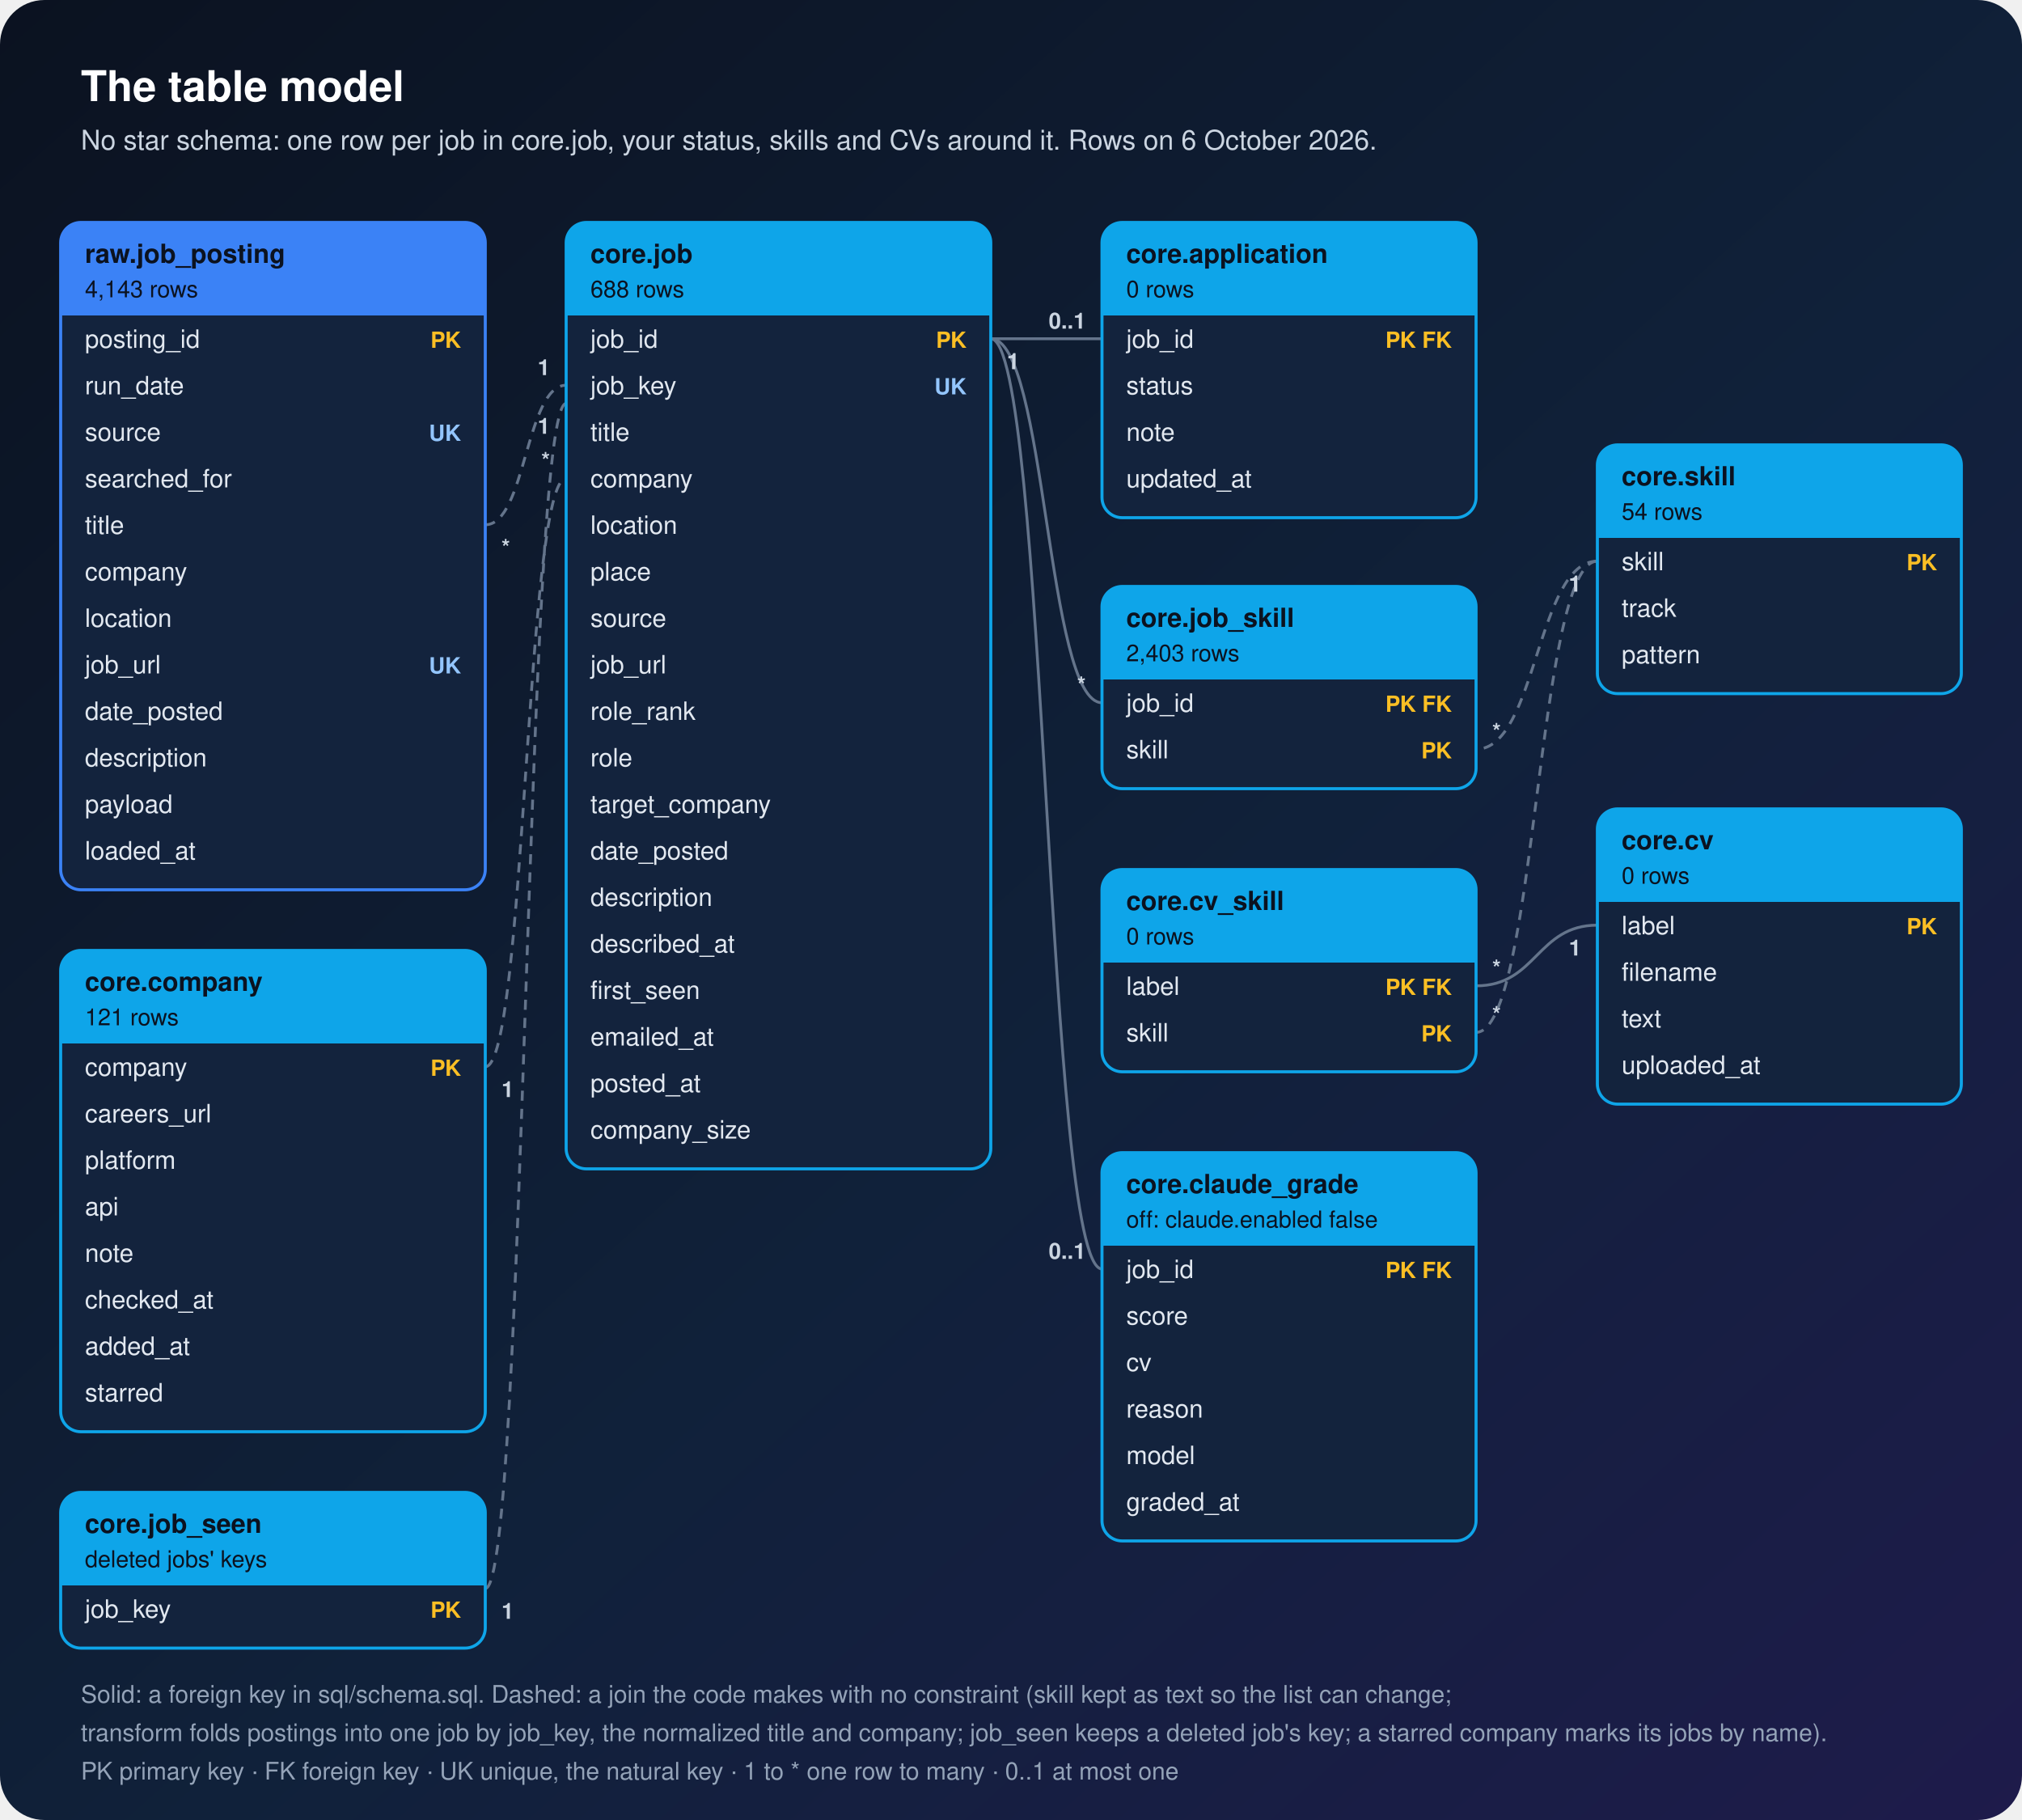
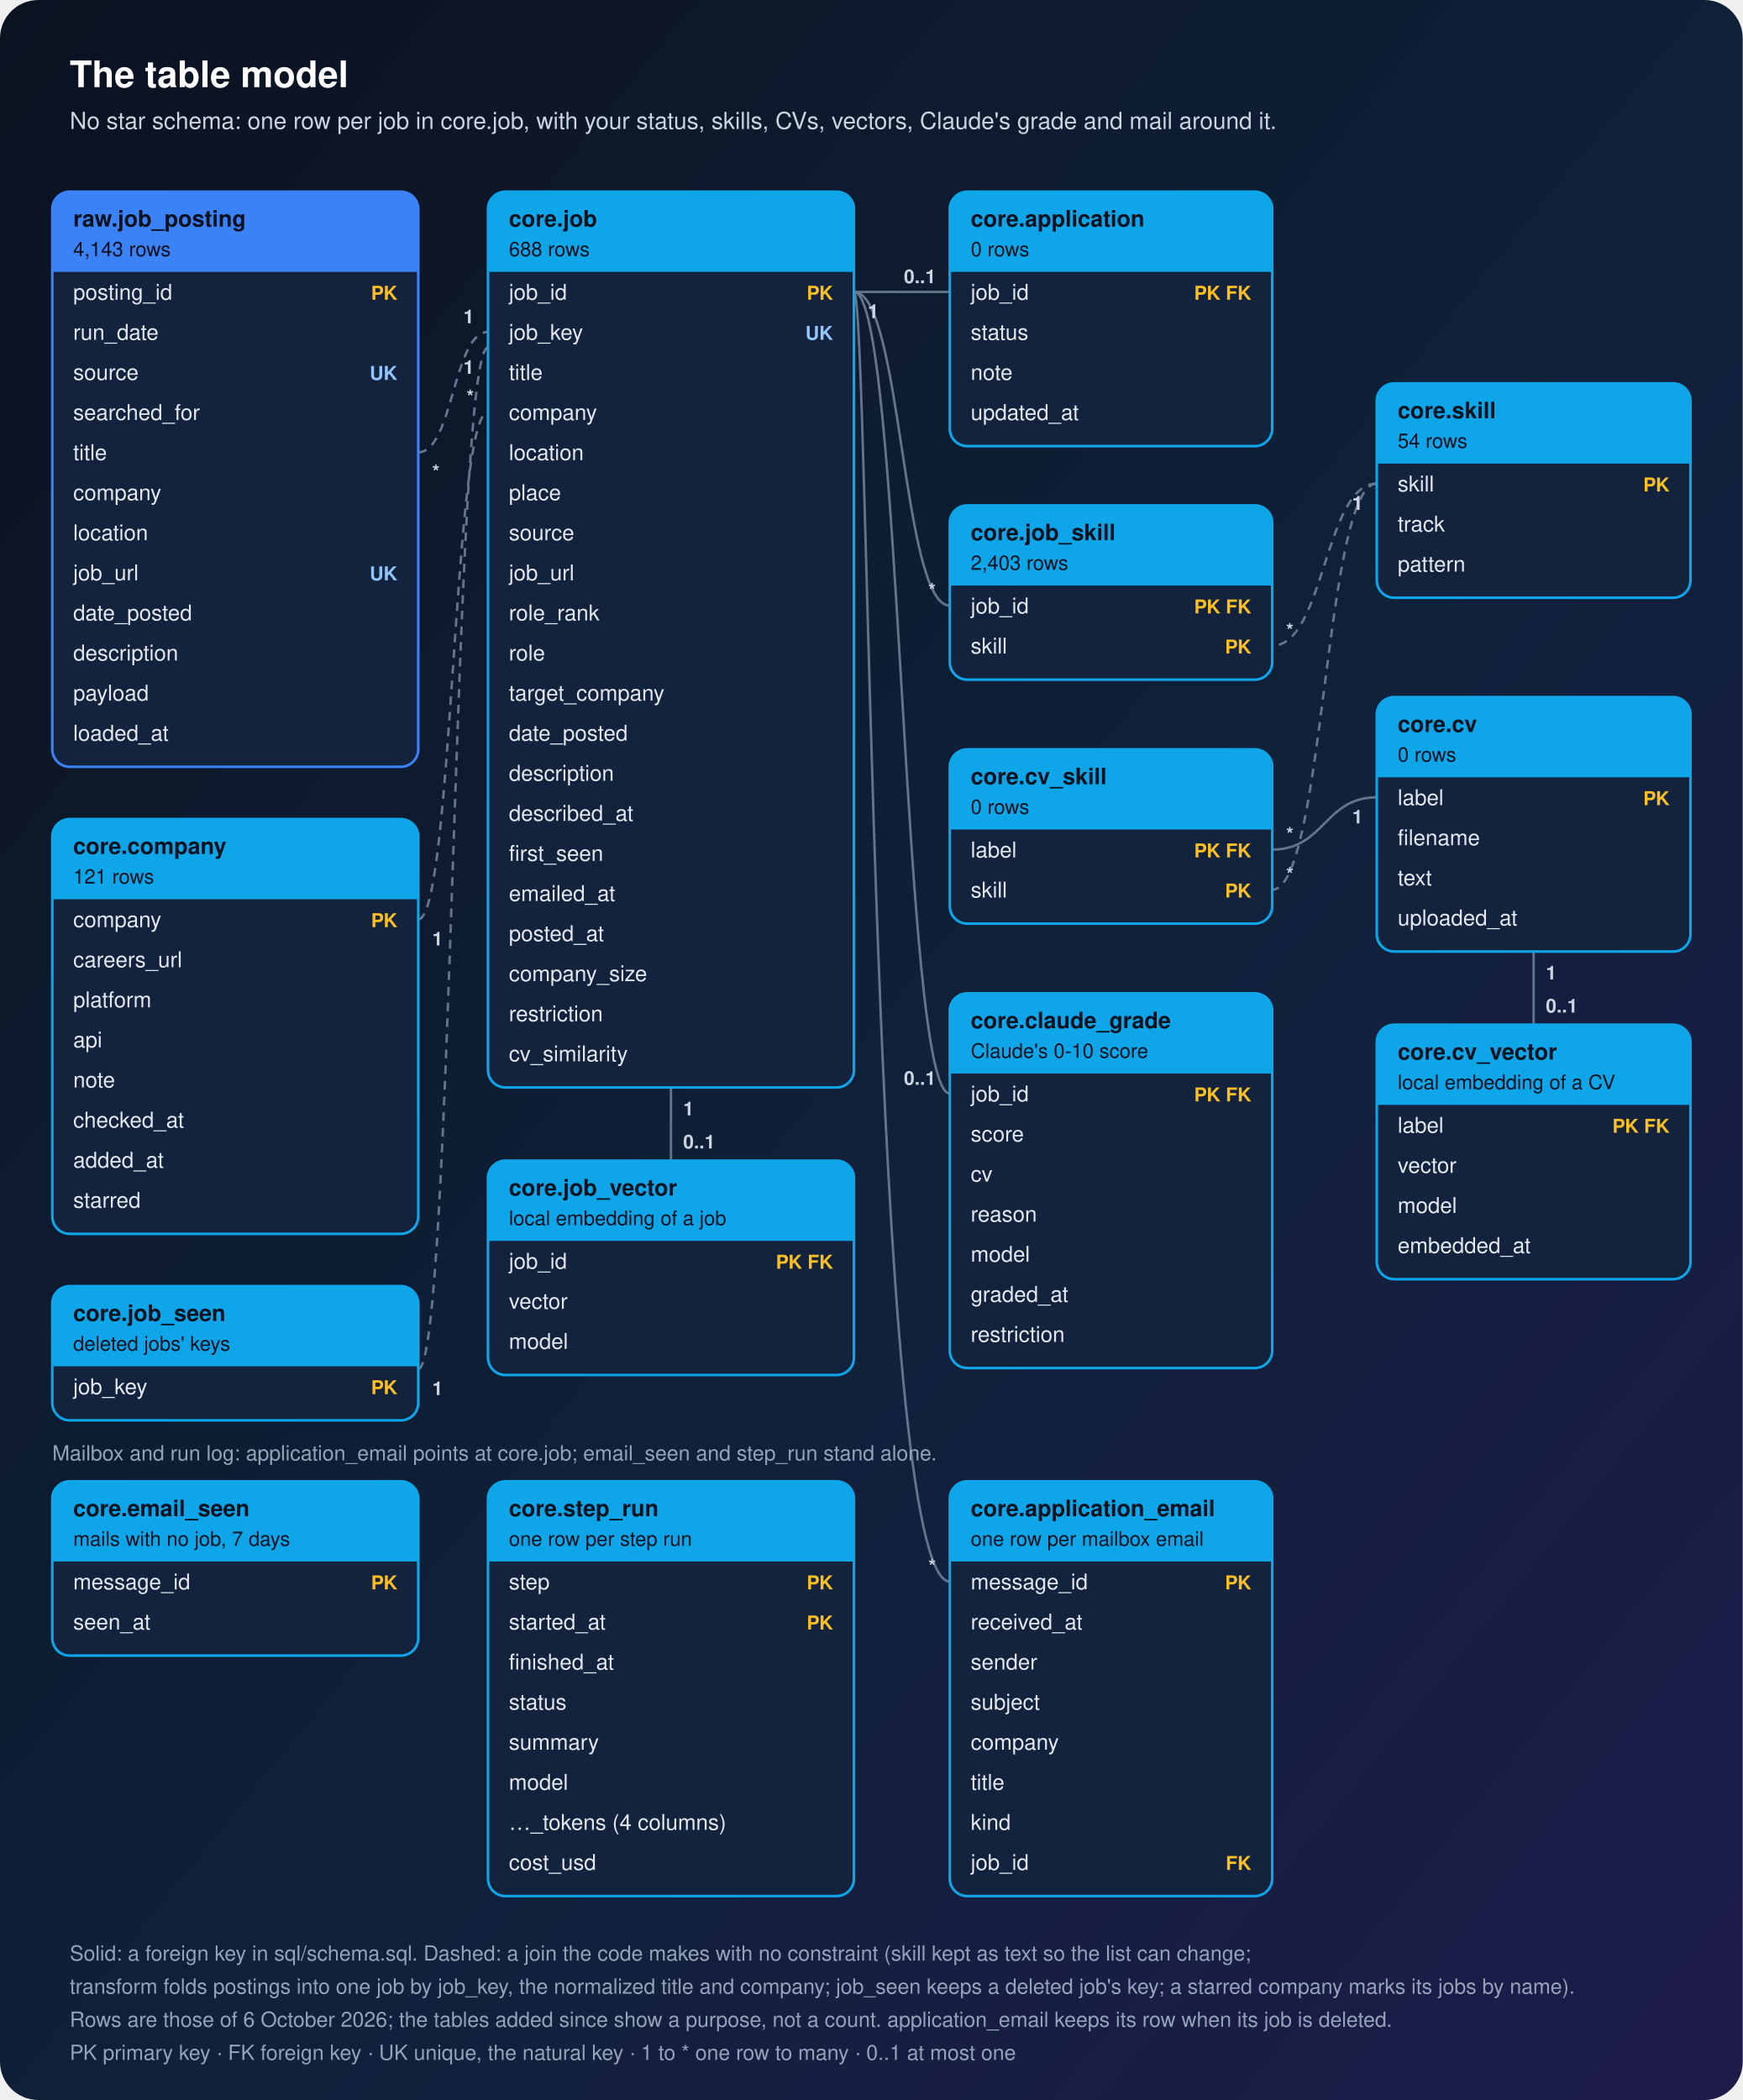
- <svg xmlns="http://www.w3.org/2000/svg" viewBox="0 0 1000 900" width="1000" height="900" role="img" aria-label="The table model, rows on 6 October 2026. core.job (688 rows, one per job, key job_id, natural key job_key, the normalized title and company, with posted_at and company_size) has one core.application row at most (0 rows) and one core.claude_grade row at most (Claude grading, off) and many core.job_skill rows (2,403), each naming a skill of core.skill (54). core.cv (0) has many core.cv_skill rows (0). raw.job_posting (4,143 rows, one per source and link) folds into core.job by job_key in transform, and core.company (121) marks a job's company by name. core.job_seen keeps the job_key of each deleted job, so it is never stored again. core.job_seen and core.claude_grade have no row count here. Solid lines are foreign keys; dashed lines are joins the code makes without a constraint.">
+ <svg xmlns="http://www.w3.org/2000/svg" viewBox="0 0 1000 1205" width="1000" height="1205" role="img" aria-label="The table model, rows on 6 October 2026. core.job (688 rows, one per job, key job_id, natural key job_key, the normalized title and company, with posted_at, company_size, restriction and cv_similarity) has one core.application row at most (0 rows), one core.claude_grade row at most (Claude's 0-10 score, the CV to send, a reason and any restriction), one core.job_vector row at most (its local embedding) and many core.job_skill rows (2,403), each naming a skill of core.skill (54). core.cv (0) has many core.cv_skill rows (0) and one core.cv_vector row at most. core.application_email has one row per mailbox email, keyed by message_id, and points at a core.job when it names one; the row stays if the job is deleted. raw.job_posting (4,143 rows, one per source and link) folds into core.job by job_key in transform, and core.company (121) marks a job's company by name. core.job_seen keeps the job_key of each deleted job, so it is never stored again; core.email_seen keeps the Message-ID of each email with no job for 7 days; core.step_run has one row per step per run, keyed by step and start time, with its status, summary, Claude tokens and exact dollars. The tables added since 6 October have no row count here, nor has core.job_seen. Solid lines are foreign keys; dashed lines are joins the code makes without a constraint.">
  <defs>
    <linearGradient id="bg" x1="0" y1="0" x2="1" y2="1">
      <stop offset="0" stop-color="#0B1220" />
      <stop offset="0.55" stop-color="#10213A" />
      <stop offset="1" stop-color="#1E1B4B" />
    </linearGradient>
    <marker id="arrow" viewBox="0 0 10 10" refX="9" refY="5" markerWidth="6" markerHeight="6" orient="auto">
      <path d="M0 0 L10 5 L0 10 Z" fill="#64748B" />
    </marker>
    <marker id="amber" viewBox="0 0 10 10" refX="9" refY="5" markerWidth="6" markerHeight="6" orient="auto">
      <path d="M0 0 L10 5 L0 10 Z" fill="#F59E0B" />
    </marker>
  </defs>
  <style>
    text { font-family: "Segoe UI", -apple-system, Helvetica, Arial, sans-serif; }
    .title { font-size: 21px; font-weight: 700; fill: #FFFFFF; }
    .sub { font-size: 13.5px; fill: #CBD5E1; }
    .layer { font-size: 14px; font-weight: 700; fill: #0B1220; }
    .where { font-size: 12px; fill: #94A3B8; }
    .name { font-size: 13px; fill: #F1F5F9; }
    .small { font-size: 12.5px; fill: #F1F5F9; }
    .count { font-size: 11.5px; fill: #94A3B8; }
    .col { font-size: 12.5px; fill: #E2E8F0; }
    .key { font-size: 11px; font-weight: 700; }
    .task { font-size: 12px; font-weight: 700; fill: #0B1220; }
    .edge { fill: none; stroke: #64748B; stroke-width: 1.4; }
  </style>
-   <rect width="1000" height="900" rx="22" fill="url(#bg)" />
+   <rect width="1000" height="1205" rx="22" fill="url(#bg)" />
  <text x="40" y="50" class="title">The table model</text>
-   <text x="40" y="74" class="sub">No star schema: one row per job in core.job, your status, skills and CVs around it. Rows on 6 October 2026.</text>
+   <text x="40" y="74" class="sub">No star schema: one row per job in core.job, with your status, skills, CVs, vectors, Claude's grade and mail around it.</text>
  <path d="M490 167.5 C517.5 167.5 517.5 167.5 545 167.5" class="edge" stroke="#94A3B8" />
  <text x="498" y="182.5" class="key" fill="#CBD5E1" text-anchor="start">1</text>
  <text x="537" y="162.5" class="key" fill="#CBD5E1" text-anchor="end">0..1</text>
  <path d="M490 167.5 C517.5 167.5 517.5 347.5 545 347.5" class="edge" stroke="#94A3B8" />
  <text x="498" y="182.5" class="key" fill="#CBD5E1" text-anchor="start">1</text>
  <text x="537" y="342.5" class="key" fill="#CBD5E1" text-anchor="end">*</text>
  <path d="M790 457.5 C760.0 457.5 760.0 487.5 730 487.5" class="edge" stroke="#94A3B8" />
  <text x="782" y="472.5" class="key" fill="#CBD5E1" text-anchor="end">1</text>
  <text x="738" y="482.5" class="key" fill="#CBD5E1" text-anchor="start">*</text>
  <path d="M790 277.5 C760.0 277.5 760.0 370.5 730 370.5" class="edge" stroke="#94A3B8" stroke-dasharray="5 4" />
  <text x="782" y="292.5" class="key" fill="#CBD5E1" text-anchor="end">1</text>
  <text x="738" y="365.5" class="key" fill="#CBD5E1" text-anchor="start">*</text>
  <path d="M790 277.5 C760.0 277.5 760.0 510.5 730 510.5" class="edge" stroke="#94A3B8" stroke-dasharray="5 4" />
  <text x="782" y="292.5" class="key" fill="#CBD5E1" text-anchor="end">1</text>
  <text x="738" y="505.5" class="key" fill="#CBD5E1" text-anchor="start">*</text>
  <path d="M240 259.5 C260.0 259.5 260.0 190.5 280 190.5" class="edge" stroke="#94A3B8" stroke-dasharray="5 4" />
  <text x="248" y="274.5" class="key" fill="#CBD5E1" text-anchor="start">*</text>
  <text x="272" y="185.5" class="key" fill="#CBD5E1" text-anchor="end">1</text>
  <path d="M240 527.5 C260.0 527.5 260.0 236.5 280 236.5" class="edge" stroke="#94A3B8" stroke-dasharray="5 4" />
  <text x="248" y="542.5" class="key" fill="#CBD5E1" text-anchor="start">1</text>
  <text x="272" y="231.5" class="key" fill="#CBD5E1" text-anchor="end">*</text>
  <path d="M490 167.5 C517.5 167.5 517.5 627.5 545 627.5" class="edge" stroke="#94A3B8" />
  <text x="537" y="622.5" class="key" fill="#CBD5E1" text-anchor="end">0..1</text>
  <path d="M240 785.5 C260.0 785.5 260.0 199.5 280 199.5" class="edge" stroke="#94A3B8" stroke-dasharray="5 4" />
  <text x="248" y="800.5" class="key" fill="#CBD5E1" text-anchor="start">1</text>
  <text x="272" y="214.5" class="key" fill="#CBD5E1" text-anchor="end">1</text>
+   <path d="M385 624 L385 666" class="edge" stroke="#94A3B8" />
+   <text x="392" y="640" class="key" fill="#CBD5E1" text-anchor="start">1</text>
+   <text x="392" y="659" class="key" fill="#CBD5E1" text-anchor="start">0..1</text>
+   <path d="M880 546 L880 588" class="edge" stroke="#94A3B8" />
+   <text x="887" y="562" class="key" fill="#CBD5E1" text-anchor="start">1</text>
+   <text x="887" y="581" class="key" fill="#CBD5E1" text-anchor="start">0..1</text>
+   <path d="M490 167.5 C499 167.5 499 907.5 545 907.5" class="edge" stroke="#94A3B8" />
+   <text x="537" y="902.5" class="key" fill="#CBD5E1" text-anchor="end">*</text>
  <rect x="30" y="110" width="210" height="330" rx="10" fill="#13233D" stroke="#3B82F6" stroke-width="1.5" />
  <path d="M30 120 a10 10 0 0 1 10 -10 h190 a10 10 0 0 1 10 10 v36 h-210 Z" fill="#3B82F6" />
  <text x="42" y="130" class="name" font-weight="700" style="fill:#0B1220">raw.job_posting</text>
  <text x="42" y="147" class="count" style="fill:#0B1220">4,143 rows</text>
  <text x="42" y="172" class="col">posting_id</text>
  <text x="228" y="172" class="key" fill="#FBBF24" text-anchor="end">PK</text>
  <text x="42" y="195" class="col">run_date</text>
  <text x="42" y="218" class="col">source</text>
  <text x="228" y="218" class="key" fill="#93C5FD" text-anchor="end">UK</text>
  <text x="42" y="241" class="col">searched_for</text>
  <text x="42" y="264" class="col">title</text>
  <text x="42" y="287" class="col">company</text>
  <text x="42" y="310" class="col">location</text>
  <text x="42" y="333" class="col">job_url</text>
  <text x="228" y="333" class="key" fill="#93C5FD" text-anchor="end">UK</text>
  <text x="42" y="356" class="col">date_posted</text>
  <text x="42" y="379" class="col">description</text>
  <text x="42" y="402" class="col">payload</text>
  <text x="42" y="425" class="col">loaded_at</text>
  <rect x="30" y="470" width="210" height="238" rx="10" fill="#13233D" stroke="#0EA5E9" stroke-width="1.5" />
  <path d="M30 480 a10 10 0 0 1 10 -10 h190 a10 10 0 0 1 10 10 v36 h-210 Z" fill="#0EA5E9" />
  <text x="42" y="490" class="name" font-weight="700" style="fill:#0B1220">core.company</text>
  <text x="42" y="507" class="count" style="fill:#0B1220">121 rows</text>
  <text x="42" y="532" class="col">company</text>
  <text x="228" y="532" class="key" fill="#FBBF24" text-anchor="end">PK</text>
  <text x="42" y="555" class="col">careers_url</text>
  <text x="42" y="578" class="col">platform</text>
  <text x="42" y="601" class="col">api</text>
  <text x="42" y="624" class="col">note</text>
  <text x="42" y="647" class="col">checked_at</text>
  <text x="42" y="670" class="col">added_at</text>
  <text x="42" y="693" class="col">starred</text>
-   <rect x="280" y="110" width="210" height="468" rx="10" fill="#13233D" stroke="#0EA5E9" stroke-width="1.5" />
+   <rect x="280" y="110" width="210" height="514" rx="10" fill="#13233D" stroke="#0EA5E9" stroke-width="1.5" />
  <path d="M280 120 a10 10 0 0 1 10 -10 h190 a10 10 0 0 1 10 10 v36 h-210 Z" fill="#0EA5E9" />
  <text x="292" y="130" class="name" font-weight="700" style="fill:#0B1220">core.job</text>
  <text x="292" y="147" class="count" style="fill:#0B1220">688 rows</text>
  <text x="292" y="172" class="col">job_id</text>
  <text x="478" y="172" class="key" fill="#FBBF24" text-anchor="end">PK</text>
  <text x="292" y="195" class="col">job_key</text>
  <text x="478" y="195" class="key" fill="#93C5FD" text-anchor="end">UK</text>
  <text x="292" y="218" class="col">title</text>
  <text x="292" y="241" class="col">company</text>
  <text x="292" y="264" class="col">location</text>
  <text x="292" y="287" class="col">place</text>
  <text x="292" y="310" class="col">source</text>
  <text x="292" y="333" class="col">job_url</text>
  <text x="292" y="356" class="col">role_rank</text>
  <text x="292" y="379" class="col">role</text>
  <text x="292" y="402" class="col">target_company</text>
  <text x="292" y="425" class="col">date_posted</text>
  <text x="292" y="448" class="col">description</text>
  <text x="292" y="471" class="col">described_at</text>
  <text x="292" y="494" class="col">first_seen</text>
  <text x="292" y="517" class="col">emailed_at</text>
  <text x="292" y="540" class="col">posted_at</text>
  <text x="292" y="563" class="col">company_size</text>
+   <text x="292" y="586" class="col">restriction</text>
+   <text x="292" y="609" class="col">cv_similarity</text>
  <rect x="545" y="110" width="185" height="146" rx="10" fill="#13233D" stroke="#0EA5E9" stroke-width="1.5" />
  <path d="M545 120 a10 10 0 0 1 10 -10 h165 a10 10 0 0 1 10 10 v36 h-185 Z" fill="#0EA5E9" />
  <text x="557" y="130" class="name" font-weight="700" style="fill:#0B1220">core.application</text>
  <text x="557" y="147" class="count" style="fill:#0B1220">0 rows</text>
  <text x="557" y="172" class="col">job_id</text>
  <text x="718" y="172" class="key" fill="#FBBF24" text-anchor="end">PK FK</text>
  <text x="557" y="195" class="col">status</text>
  <text x="557" y="218" class="col">note</text>
  <text x="557" y="241" class="col">updated_at</text>
  <rect x="545" y="290" width="185" height="100" rx="10" fill="#13233D" stroke="#0EA5E9" stroke-width="1.5" />
  <path d="M545 300 a10 10 0 0 1 10 -10 h165 a10 10 0 0 1 10 10 v36 h-185 Z" fill="#0EA5E9" />
  <text x="557" y="310" class="name" font-weight="700" style="fill:#0B1220">core.job_skill</text>
  <text x="557" y="327" class="count" style="fill:#0B1220">2,403 rows</text>
  <text x="557" y="352" class="col">job_id</text>
  <text x="718" y="352" class="key" fill="#FBBF24" text-anchor="end">PK FK</text>
  <text x="557" y="375" class="col">skill</text>
  <text x="718" y="375" class="key" fill="#FBBF24" text-anchor="end">PK</text>
  <rect x="545" y="430" width="185" height="100" rx="10" fill="#13233D" stroke="#0EA5E9" stroke-width="1.5" />
  <path d="M545 440 a10 10 0 0 1 10 -10 h165 a10 10 0 0 1 10 10 v36 h-185 Z" fill="#0EA5E9" />
  <text x="557" y="450" class="name" font-weight="700" style="fill:#0B1220">core.cv_skill</text>
  <text x="557" y="467" class="count" style="fill:#0B1220">0 rows</text>
  <text x="557" y="492" class="col">label</text>
  <text x="718" y="492" class="key" fill="#FBBF24" text-anchor="end">PK FK</text>
  <text x="557" y="515" class="col">skill</text>
  <text x="718" y="515" class="key" fill="#FBBF24" text-anchor="end">PK</text>
  <rect x="790" y="220" width="180" height="123" rx="10" fill="#13233D" stroke="#0EA5E9" stroke-width="1.5" />
  <path d="M790 230 a10 10 0 0 1 10 -10 h160 a10 10 0 0 1 10 10 v36 h-180 Z" fill="#0EA5E9" />
  <text x="802" y="240" class="name" font-weight="700" style="fill:#0B1220">core.skill</text>
  <text x="802" y="257" class="count" style="fill:#0B1220">54 rows</text>
  <text x="802" y="282" class="col">skill</text>
  <text x="958" y="282" class="key" fill="#FBBF24" text-anchor="end">PK</text>
  <text x="802" y="305" class="col">track</text>
  <text x="802" y="328" class="col">pattern</text>
  <rect x="790" y="400" width="180" height="146" rx="10" fill="#13233D" stroke="#0EA5E9" stroke-width="1.5" />
  <path d="M790 410 a10 10 0 0 1 10 -10 h160 a10 10 0 0 1 10 10 v36 h-180 Z" fill="#0EA5E9" />
  <text x="802" y="420" class="name" font-weight="700" style="fill:#0B1220">core.cv</text>
  <text x="802" y="437" class="count" style="fill:#0B1220">0 rows</text>
  <text x="802" y="462" class="col">label</text>
  <text x="958" y="462" class="key" fill="#FBBF24" text-anchor="end">PK</text>
  <text x="802" y="485" class="col">filename</text>
  <text x="802" y="508" class="col">text</text>
  <text x="802" y="531" class="col">uploaded_at</text>
-   <rect x="545" y="570" width="185" height="192" rx="10" fill="#13233D" stroke="#0EA5E9" stroke-width="1.5" />
+   <rect x="545" y="570" width="185" height="215" rx="10" fill="#13233D" stroke="#0EA5E9" stroke-width="1.5" />
  <path d="M545 580 a10 10 0 0 1 10 -10 h165 a10 10 0 0 1 10 10 v36 h-185 Z" fill="#0EA5E9" />
  <text x="557" y="590" class="name" font-weight="700" style="fill:#0B1220">core.claude_grade</text>
-   <text x="557" y="607" class="count" style="fill:#0B1220">off: claude.enabled false</text>
+   <text x="557" y="607" class="count" style="fill:#0B1220">Claude's 0-10 score</text>
  <text x="557" y="632" class="col">job_id</text>
  <text x="718" y="632" class="key" fill="#FBBF24" text-anchor="end">PK FK</text>
  <text x="557" y="655" class="col">score</text>
  <text x="557" y="678" class="col">cv</text>
  <text x="557" y="701" class="col">reason</text>
  <text x="557" y="724" class="col">model</text>
  <text x="557" y="747" class="col">graded_at</text>
+   <text x="557" y="770" class="col">restriction</text>
  <rect x="30" y="738" width="210" height="77" rx="10" fill="#13233D" stroke="#0EA5E9" stroke-width="1.5" />
  <path d="M30 748 a10 10 0 0 1 10 -10 h190 a10 10 0 0 1 10 10 v36 h-210 Z" fill="#0EA5E9" />
  <text x="42" y="758" class="name" font-weight="700" style="fill:#0B1220">core.job_seen</text>
  <text x="42" y="775" class="count" style="fill:#0B1220">deleted jobs' keys</text>
  <text x="42" y="800" class="col">job_key</text>
  <text x="228" y="800" class="key" fill="#FBBF24" text-anchor="end">PK</text>
-   <text x="40" y="842" class="where">Solid: a foreign key in sql/schema.sql. Dashed: a join the code makes with no constraint (skill kept as text so the list can change;</text>
-   <text x="40" y="861" class="where">transform folds postings into one job by job_key, the normalized title and company; job_seen keeps a deleted job's key; a starred company marks its jobs by name).</text>
-   <text x="40" y="880" class="where">PK primary key · FK foreign key · UK unique, the natural key · 1 to * one row to many · 0..1 at most one</text>
+   <text x="30" y="838" class="where">Mailbox and run log: application_email points at core.job; email_seen and step_run stand alone.</text>
+   <rect x="280" y="666" width="210" height="123" rx="10" fill="#13233D" stroke="#0EA5E9" stroke-width="1.5" />
+   <path d="M280 676 a10 10 0 0 1 10 -10 h190 a10 10 0 0 1 10 10 v36 h-210 Z" fill="#0EA5E9" />
+   <text x="292" y="686" class="name" font-weight="700" style="fill:#0B1220">core.job_vector</text>
+   <text x="292" y="703" class="count" style="fill:#0B1220">local embedding of a job</text>
+   <text x="292" y="728" class="col">job_id</text>
+   <text x="478" y="728" class="key" fill="#FBBF24" text-anchor="end">PK FK</text>
+   <text x="292" y="751" class="col">vector</text>
+   <text x="292" y="774" class="col">model</text>
+   <rect x="790" y="588" width="180" height="146" rx="10" fill="#13233D" stroke="#0EA5E9" stroke-width="1.5" />
+   <path d="M790 598 a10 10 0 0 1 10 -10 h160 a10 10 0 0 1 10 10 v36 h-180 Z" fill="#0EA5E9" />
+   <text x="802" y="608" class="name" font-weight="700" style="fill:#0B1220">core.cv_vector</text>
+   <text x="802" y="625" class="count" style="fill:#0B1220">local embedding of a CV</text>
+   <text x="802" y="650" class="col">label</text>
+   <text x="958" y="650" class="key" fill="#FBBF24" text-anchor="end">PK FK</text>
+   <text x="802" y="673" class="col">vector</text>
+   <text x="802" y="696" class="col">model</text>
+   <text x="802" y="719" class="col">embedded_at</text>
+   <rect x="30" y="850" width="210" height="100" rx="10" fill="#13233D" stroke="#0EA5E9" stroke-width="1.5" />
+   <path d="M30 860 a10 10 0 0 1 10 -10 h190 a10 10 0 0 1 10 10 v36 h-210 Z" fill="#0EA5E9" />
+   <text x="42" y="870" class="name" font-weight="700" style="fill:#0B1220">core.email_seen</text>
+   <text x="42" y="887" class="count" style="fill:#0B1220">mails with no job, 7 days</text>
+   <text x="42" y="912" class="col">message_id</text>
+   <text x="228" y="912" class="key" fill="#FBBF24" text-anchor="end">PK</text>
+   <text x="42" y="935" class="col">seen_at</text>
+   <rect x="280" y="850" width="210" height="238" rx="10" fill="#13233D" stroke="#0EA5E9" stroke-width="1.5" />
+   <path d="M280 860 a10 10 0 0 1 10 -10 h190 a10 10 0 0 1 10 10 v36 h-210 Z" fill="#0EA5E9" />
+   <text x="292" y="870" class="name" font-weight="700" style="fill:#0B1220">core.step_run</text>
+   <text x="292" y="887" class="count" style="fill:#0B1220">one row per step run</text>
+   <text x="292" y="912" class="col">step</text>
+   <text x="478" y="912" class="key" fill="#FBBF24" text-anchor="end">PK</text>
+   <text x="292" y="935" class="col">started_at</text>
+   <text x="478" y="935" class="key" fill="#FBBF24" text-anchor="end">PK</text>
+   <text x="292" y="958" class="col">finished_at</text>
+   <text x="292" y="981" class="col">status</text>
+   <text x="292" y="1004" class="col">summary</text>
+   <text x="292" y="1027" class="col">model</text>
+   <text x="292" y="1050" class="col">…_tokens (4 columns)</text>
+   <text x="292" y="1073" class="col">cost_usd</text>
+   <rect x="545" y="850" width="185" height="238" rx="10" fill="#13233D" stroke="#0EA5E9" stroke-width="1.5" />
+   <path d="M545 860 a10 10 0 0 1 10 -10 h165 a10 10 0 0 1 10 10 v36 h-185 Z" fill="#0EA5E9" />
+   <text x="557" y="870" class="name" font-weight="700" style="fill:#0B1220">core.application_email</text>
+   <text x="557" y="887" class="count" style="fill:#0B1220">one row per mailbox email</text>
+   <text x="557" y="912" class="col">message_id</text>
+   <text x="718" y="912" class="key" fill="#FBBF24" text-anchor="end">PK</text>
+   <text x="557" y="935" class="col">received_at</text>
+   <text x="557" y="958" class="col">sender</text>
+   <text x="557" y="981" class="col">subject</text>
+   <text x="557" y="1004" class="col">company</text>
+   <text x="557" y="1027" class="col">title</text>
+   <text x="557" y="1050" class="col">kind</text>
+   <text x="557" y="1073" class="col">job_id</text>
+   <text x="718" y="1073" class="key" fill="#FBBF24" text-anchor="end">FK</text>
+   <text x="40" y="1125" class="where">Solid: a foreign key in sql/schema.sql. Dashed: a join the code makes with no constraint (skill kept as text so the list can change;</text>
+   <text x="40" y="1144" class="where">transform folds postings into one job by job_key, the normalized title and company; job_seen keeps a deleted job's key; a starred company marks its jobs by name).</text>
+   <text x="40" y="1163" class="where">Rows are those of 6 October 2026; the tables added since show a purpose, not a count. application_email keeps its row when its job is deleted.</text>
+   <text x="40" y="1182" class="where">PK primary key · FK foreign key · UK unique, the natural key · 1 to * one row to many · 0..1 at most one</text>
</svg>
